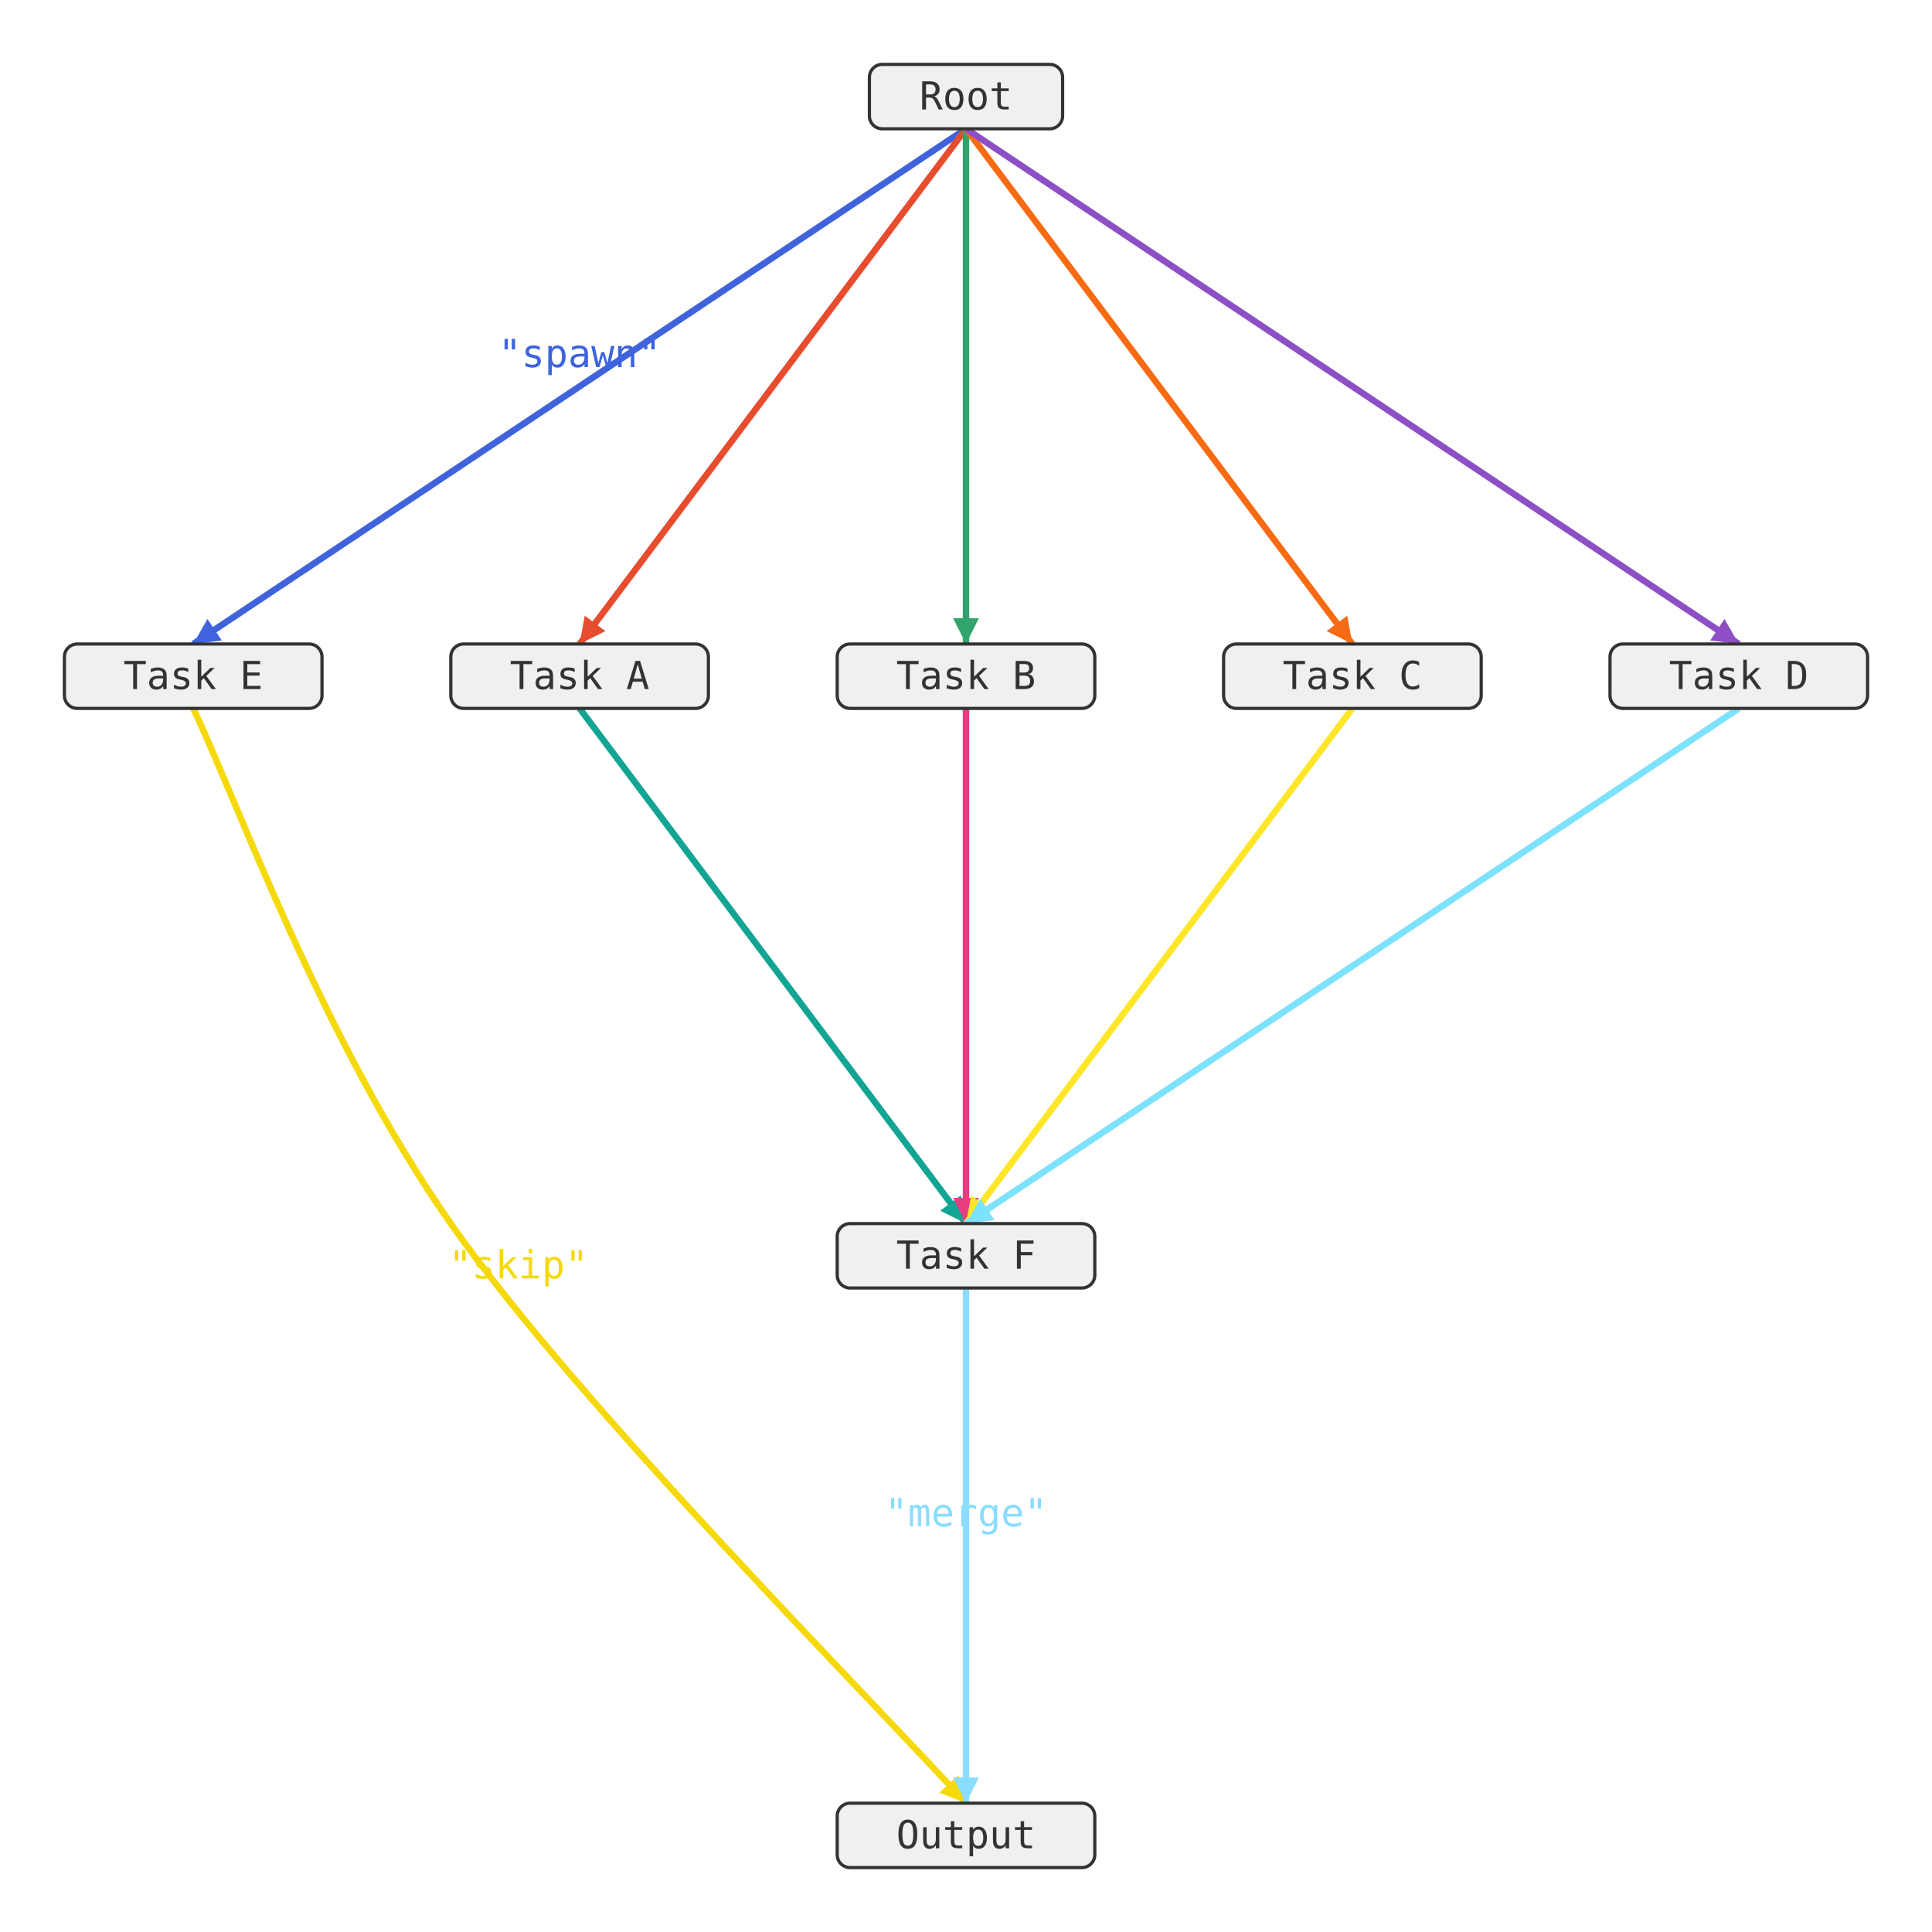
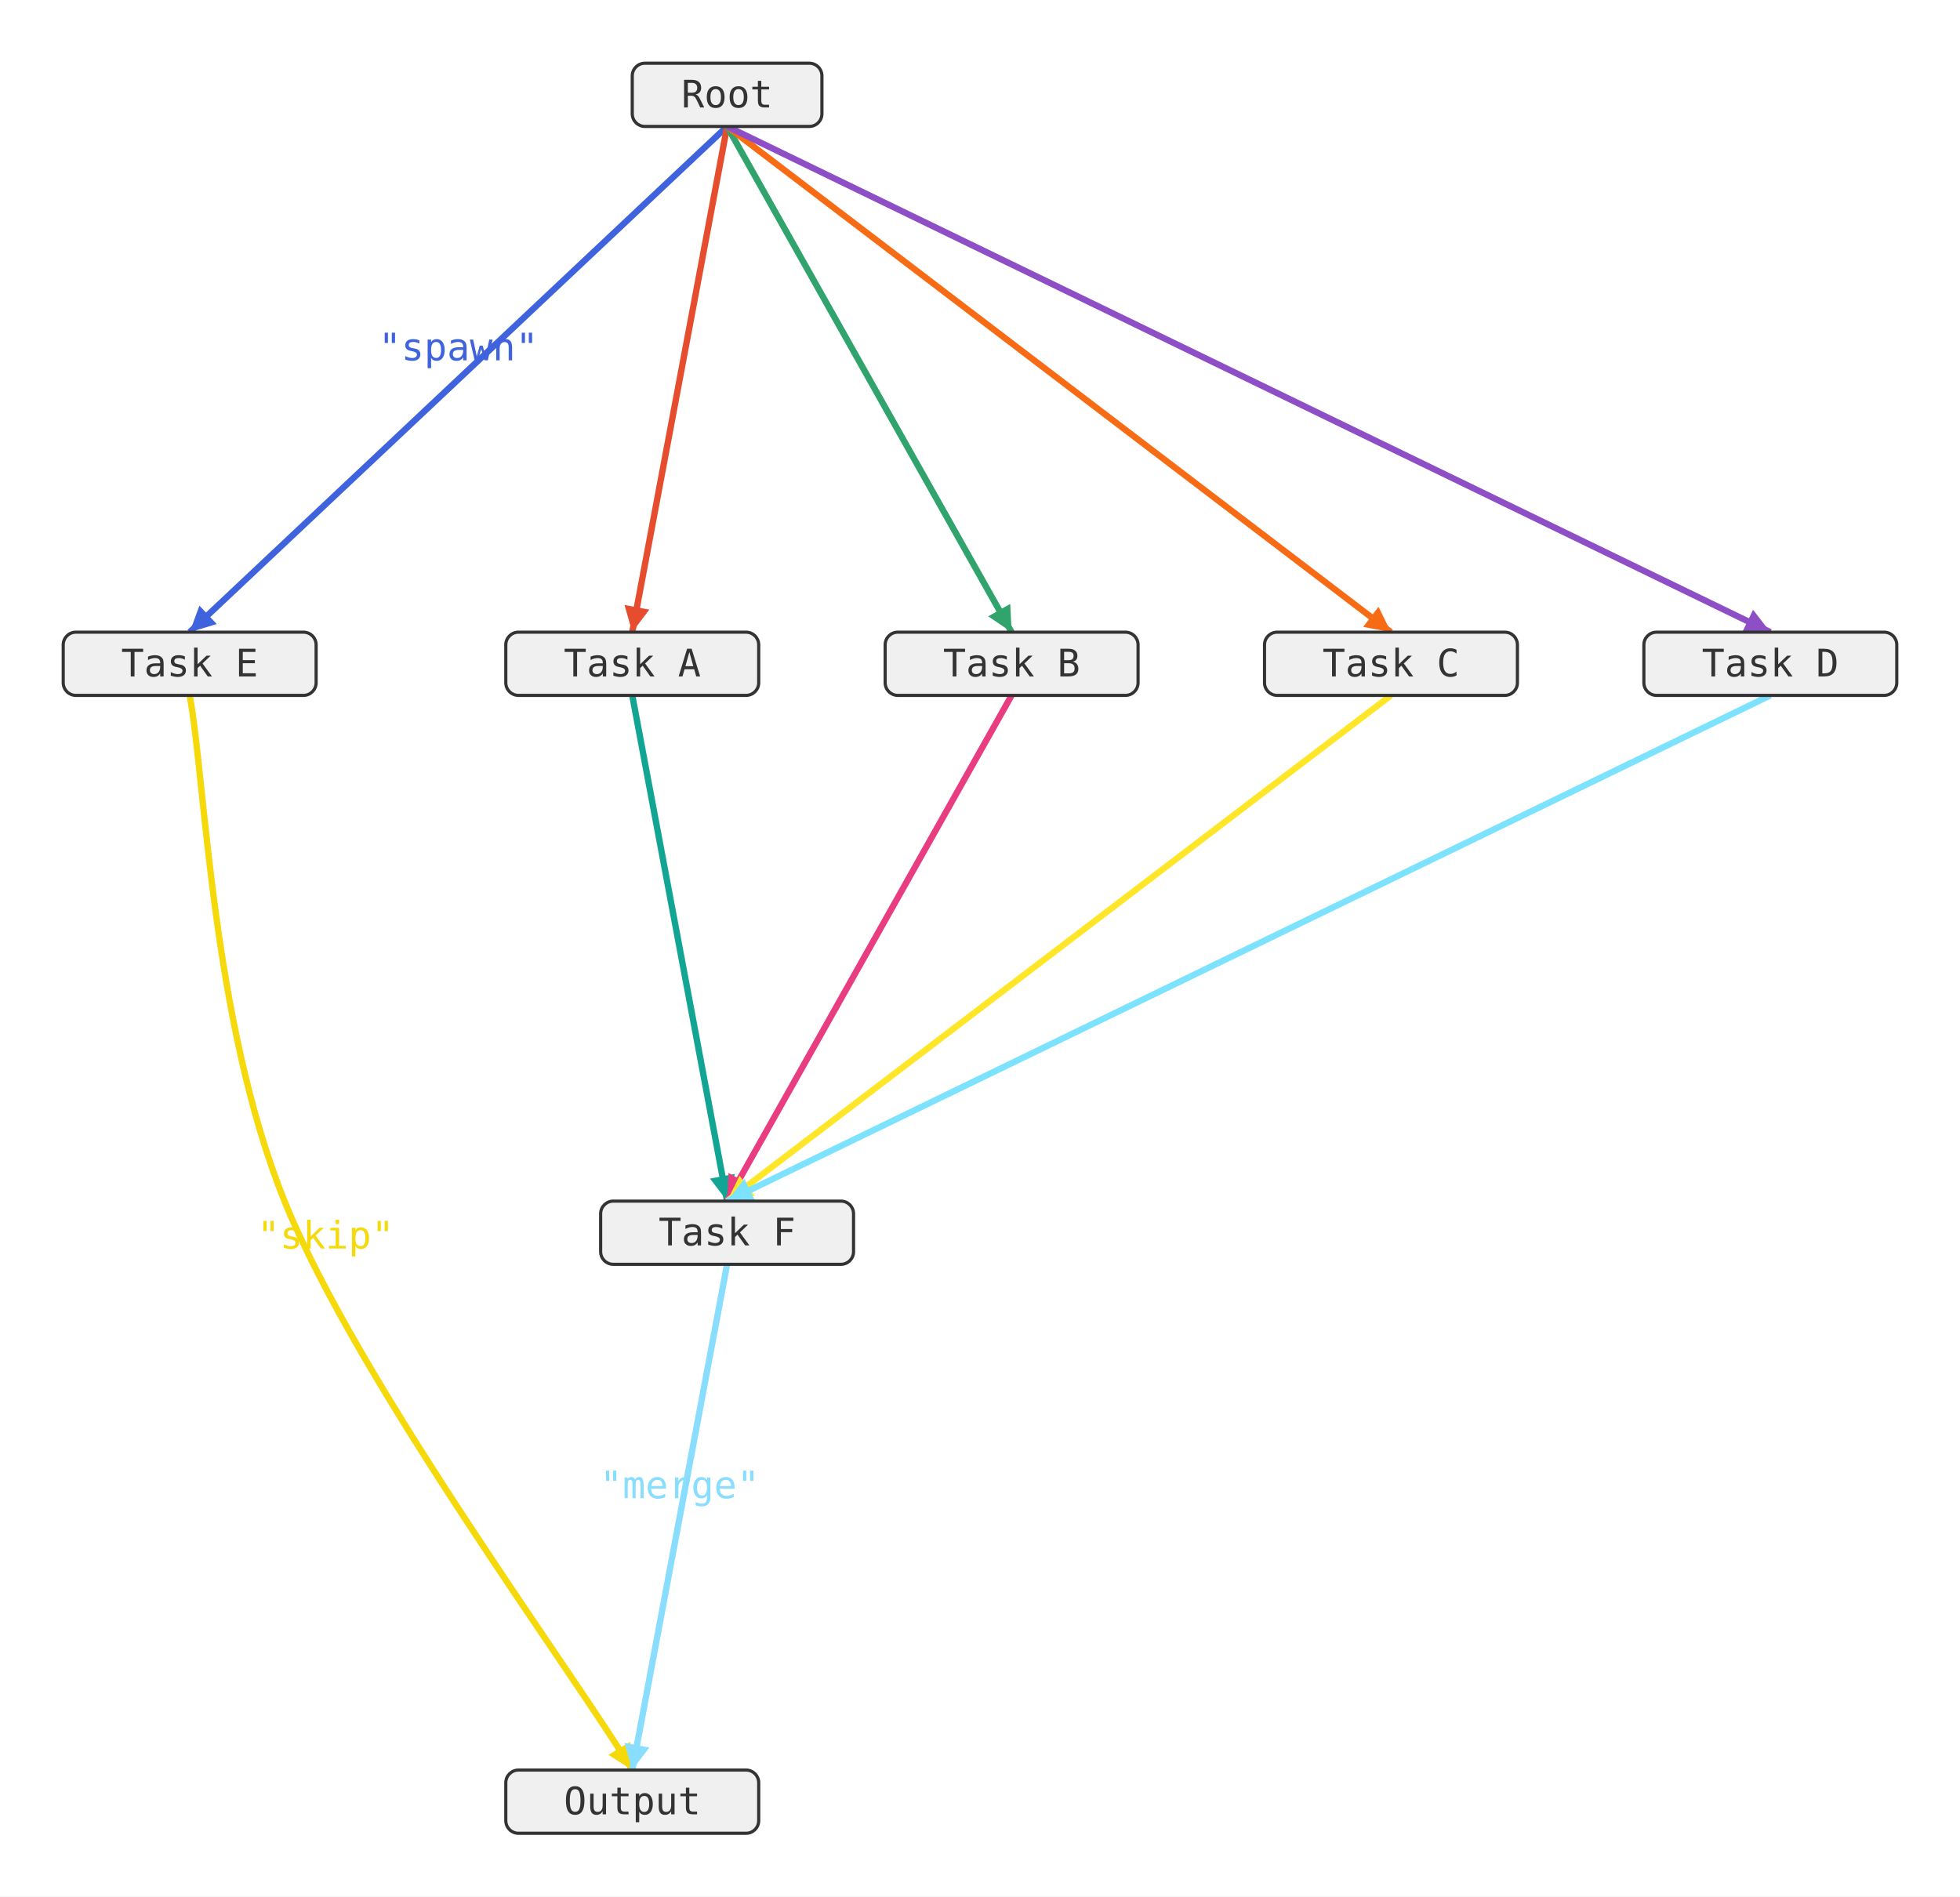
- <svg xmlns="http://www.w3.org/2000/svg" width="600" height="600" viewBox="0 0 600 600">
+ <svg xmlns="http://www.w3.org/2000/svg" width="620" height="600" viewBox="0 0 620 600">
  <defs>
    <marker id="arrow0" markerWidth="8" markerHeight="8" refX="8" refY="4" orient="auto" markerUnits="userSpaceOnUse">
      <polygon points="0 0, 8 4, 0 8" fill="#3e63dd" />
    </marker>
    <marker id="arrow1" markerWidth="8" markerHeight="8" refX="8" refY="4" orient="auto" markerUnits="userSpaceOnUse">
      <polygon points="0 0, 8 4, 0 8" fill="#e54d2e" />
    </marker>
    <marker id="arrow2" markerWidth="8" markerHeight="8" refX="8" refY="4" orient="auto" markerUnits="userSpaceOnUse">
      <polygon points="0 0, 8 4, 0 8" fill="#30a46c" />
    </marker>
    <marker id="arrow3" markerWidth="8" markerHeight="8" refX="8" refY="4" orient="auto" markerUnits="userSpaceOnUse">
      <polygon points="0 0, 8 4, 0 8" fill="#f76b15" />
    </marker>
    <marker id="arrow4" markerWidth="8" markerHeight="8" refX="8" refY="4" orient="auto" markerUnits="userSpaceOnUse">
      <polygon points="0 0, 8 4, 0 8" fill="#8e4ec6" />
    </marker>
    <marker id="arrow5" markerWidth="8" markerHeight="8" refX="8" refY="4" orient="auto" markerUnits="userSpaceOnUse">
      <polygon points="0 0, 8 4, 0 8" fill="#12a594" />
    </marker>
    <marker id="arrow6" markerWidth="8" markerHeight="8" refX="8" refY="4" orient="auto" markerUnits="userSpaceOnUse">
      <polygon points="0 0, 8 4, 0 8" fill="#e93d82" />
    </marker>
    <marker id="arrow7" markerWidth="8" markerHeight="8" refX="8" refY="4" orient="auto" markerUnits="userSpaceOnUse">
      <polygon points="0 0, 8 4, 0 8" fill="#ffe629" />
    </marker>
    <marker id="arrow8" markerWidth="8" markerHeight="8" refX="8" refY="4" orient="auto" markerUnits="userSpaceOnUse">
      <polygon points="0 0, 8 4, 0 8" fill="#7ce2fe" />
    </marker>
    <marker id="arrow9" markerWidth="8" markerHeight="8" refX="8" refY="4" orient="auto" markerUnits="userSpaceOnUse">
      <polygon points="0 0, 8 4, 0 8" fill="#f5d90a" />
    </marker>
    <marker id="arrow10" markerWidth="8" markerHeight="8" refX="8" refY="4" orient="auto" markerUnits="userSpaceOnUse">
      <polygon points="0 0, 8 4, 0 8" fill="#89ddff" />
    </marker>
    <marker id="arrow11" markerWidth="8" markerHeight="8" refX="8" refY="4" orient="auto" markerUnits="userSpaceOnUse">
      <polygon points="0 0, 8 4, 0 8" fill="#d6409f" />
    </marker>
    <marker id="arrow12" markerWidth="8" markerHeight="8" refX="8" refY="4" orient="auto" markerUnits="userSpaceOnUse">
      <polygon points="0 0, 8 4, 0 8" fill="#46a758" />
    </marker>
    <marker id="arrow13" markerWidth="8" markerHeight="8" refX="8" refY="4" orient="auto" markerUnits="userSpaceOnUse">
      <polygon points="0 0, 8 4, 0 8" fill="#6e56cf" />
    </marker>
    <marker id="arrow14" markerWidth="8" markerHeight="8" refX="8" refY="4" orient="auto" markerUnits="userSpaceOnUse">
      <polygon points="0 0, 8 4, 0 8" fill="#e5484d" />
    </marker>
    <marker id="arrow15" markerWidth="8" markerHeight="8" refX="8" refY="4" orient="auto" markerUnits="userSpaceOnUse">
      <polygon points="0 0, 8 4, 0 8" fill="#0090ff" />
    </marker>
  </defs>
  <rect width="100%" height="100%" fill="white" />
  <g id="edges">
-     <line x1="300" y1="40" x2="60" y2="200" stroke="#3e63dd" stroke-width="2" marker-end="url(#arrow0)" />
-     <text x="180" y="120" font-family="monospace" font-size="12" fill="#3e63dd" text-anchor="middle" dy="-6" dominant-baseline="auto">"spawn"</text>
-     <line x1="300" y1="40" x2="180" y2="200" stroke="#e54d2e" stroke-width="2" marker-end="url(#arrow1)" />
-     <line x1="300" y1="40" x2="300" y2="200" stroke="#30a46c" stroke-width="2" marker-end="url(#arrow2)" />
-     <line x1="300" y1="40" x2="420" y2="200" stroke="#f76b15" stroke-width="2" marker-end="url(#arrow3)" />
-     <line x1="300" y1="40" x2="540" y2="200" stroke="#8e4ec6" stroke-width="2" marker-end="url(#arrow4)" />
-     <line x1="180" y1="220" x2="300" y2="380" stroke="#12a594" stroke-width="2" marker-end="url(#arrow5)" />
-     <line x1="300" y1="220" x2="300" y2="380" stroke="#e93d82" stroke-width="2" marker-end="url(#arrow6)" />
-     <line x1="420" y1="220" x2="300" y2="380" stroke="#ffe629" stroke-width="2" marker-end="url(#arrow7)" />
-     <line x1="540" y1="220" x2="300" y2="380" stroke="#7ce2fe" stroke-width="2" marker-end="url(#arrow8)" />
-     <path d="M 60 220 C 73 247, 100 323, 140 380 C 180 437, 273 530, 300 560" fill="none" stroke="#f5d90a" stroke-width="2" marker-end="url(#arrow9)" />
-     <text x="161" y="403" font-family="monospace" font-size="12" fill="#f5d90a" text-anchor="middle" dy="-6" dominant-baseline="auto">"skip"</text>
-     <line x1="300" y1="400" x2="300" y2="560" stroke="#89ddff" stroke-width="2" marker-end="url(#arrow10)" />
-     <text x="300" y="480" font-family="monospace" font-size="12" fill="#89ddff" text-anchor="middle" dy="-6" dominant-baseline="auto">"merge"</text>
+     <line x1="230" y1="40" x2="60" y2="200" stroke="#3e63dd" stroke-width="2" marker-end="url(#arrow0)" />
+     <text x="145" y="120" font-family="monospace" font-size="12" fill="#3e63dd" text-anchor="middle" dy="-6" dominant-baseline="auto">"spawn"</text>
+     <line x1="230" y1="40" x2="200" y2="200" stroke="#e54d2e" stroke-width="2" marker-end="url(#arrow1)" />
+     <line x1="230" y1="40" x2="320" y2="200" stroke="#30a46c" stroke-width="2" marker-end="url(#arrow2)" />
+     <line x1="230" y1="40" x2="440" y2="200" stroke="#f76b15" stroke-width="2" marker-end="url(#arrow3)" />
+     <line x1="230" y1="40" x2="560" y2="200" stroke="#8e4ec6" stroke-width="2" marker-end="url(#arrow4)" />
+     <line x1="200" y1="220" x2="230" y2="380" stroke="#12a594" stroke-width="2" marker-end="url(#arrow5)" />
+     <line x1="320" y1="220" x2="230" y2="380" stroke="#e93d82" stroke-width="2" marker-end="url(#arrow6)" />
+     <line x1="440" y1="220" x2="230" y2="380" stroke="#ffe629" stroke-width="2" marker-end="url(#arrow7)" />
+     <line x1="560" y1="220" x2="230" y2="380" stroke="#7ce2fe" stroke-width="2" marker-end="url(#arrow8)" />
+     <path d="M 60 220 C 65 247, 67 323, 90 380 C 113 437, 182 530, 200 560" fill="none" stroke="#f5d90a" stroke-width="2" marker-end="url(#arrow9)" />
+     <text x="103" y="401" font-family="monospace" font-size="12" fill="#f5d90a" text-anchor="middle" dy="-6" dominant-baseline="auto">"skip"</text>
+     <line x1="230" y1="400" x2="200" y2="560" stroke="#89ddff" stroke-width="2" marker-end="url(#arrow10)" />
+     <text x="215" y="480" font-family="monospace" font-size="12" fill="#89ddff" text-anchor="middle" dy="-6" dominant-baseline="auto">"merge"</text>
  </g>
  <g id="nodes">
-     <rect x="270" y="20" width="60" height="20" rx="4" ry="4" fill="#f0f0f0" stroke="#333333" stroke-width="1" />
-     <text x="300" y="34" font-family="monospace" font-size="12" text-anchor="middle" fill="#333333">Root</text>
+     <rect x="200" y="20" width="60" height="20" rx="4" ry="4" fill="#f0f0f0" stroke="#333333" stroke-width="1" />
+     <text x="230" y="34" font-family="monospace" font-size="12" text-anchor="middle" fill="#333333">Root</text>
    <rect x="20" y="200" width="80" height="20" rx="4" ry="4" fill="#f0f0f0" stroke="#333333" stroke-width="1" />
    <text x="60" y="214" font-family="monospace" font-size="12" text-anchor="middle" fill="#333333">Task E</text>
-     <rect x="140" y="200" width="80" height="20" rx="4" ry="4" fill="#f0f0f0" stroke="#333333" stroke-width="1" />
-     <text x="180" y="214" font-family="monospace" font-size="12" text-anchor="middle" fill="#333333">Task A</text>
-     <rect x="260" y="200" width="80" height="20" rx="4" ry="4" fill="#f0f0f0" stroke="#333333" stroke-width="1" />
-     <text x="300" y="214" font-family="monospace" font-size="12" text-anchor="middle" fill="#333333">Task B</text>
-     <rect x="380" y="200" width="80" height="20" rx="4" ry="4" fill="#f0f0f0" stroke="#333333" stroke-width="1" />
-     <text x="420" y="214" font-family="monospace" font-size="12" text-anchor="middle" fill="#333333">Task C</text>
-     <rect x="500" y="200" width="80" height="20" rx="4" ry="4" fill="#f0f0f0" stroke="#333333" stroke-width="1" />
-     <text x="540" y="214" font-family="monospace" font-size="12" text-anchor="middle" fill="#333333">Task D</text>
-     <rect x="260" y="380" width="80" height="20" rx="4" ry="4" fill="#f0f0f0" stroke="#333333" stroke-width="1" />
-     <text x="300" y="394" font-family="monospace" font-size="12" text-anchor="middle" fill="#333333">Task F</text>
-     <rect x="260" y="560" width="80" height="20" rx="4" ry="4" fill="#f0f0f0" stroke="#333333" stroke-width="1" />
-     <text x="300" y="574" font-family="monospace" font-size="12" text-anchor="middle" fill="#333333">Output</text>
+     <rect x="160" y="200" width="80" height="20" rx="4" ry="4" fill="#f0f0f0" stroke="#333333" stroke-width="1" />
+     <text x="200" y="214" font-family="monospace" font-size="12" text-anchor="middle" fill="#333333">Task A</text>
+     <rect x="280" y="200" width="80" height="20" rx="4" ry="4" fill="#f0f0f0" stroke="#333333" stroke-width="1" />
+     <text x="320" y="214" font-family="monospace" font-size="12" text-anchor="middle" fill="#333333">Task B</text>
+     <rect x="400" y="200" width="80" height="20" rx="4" ry="4" fill="#f0f0f0" stroke="#333333" stroke-width="1" />
+     <text x="440" y="214" font-family="monospace" font-size="12" text-anchor="middle" fill="#333333">Task C</text>
+     <rect x="520" y="200" width="80" height="20" rx="4" ry="4" fill="#f0f0f0" stroke="#333333" stroke-width="1" />
+     <text x="560" y="214" font-family="monospace" font-size="12" text-anchor="middle" fill="#333333">Task D</text>
+     <rect x="190" y="380" width="80" height="20" rx="4" ry="4" fill="#f0f0f0" stroke="#333333" stroke-width="1" />
+     <text x="230" y="394" font-family="monospace" font-size="12" text-anchor="middle" fill="#333333">Task F</text>
+     <rect x="160" y="560" width="80" height="20" rx="4" ry="4" fill="#f0f0f0" stroke="#333333" stroke-width="1" />
+     <text x="200" y="574" font-family="monospace" font-size="12" text-anchor="middle" fill="#333333">Output</text>
  </g>
</svg>
